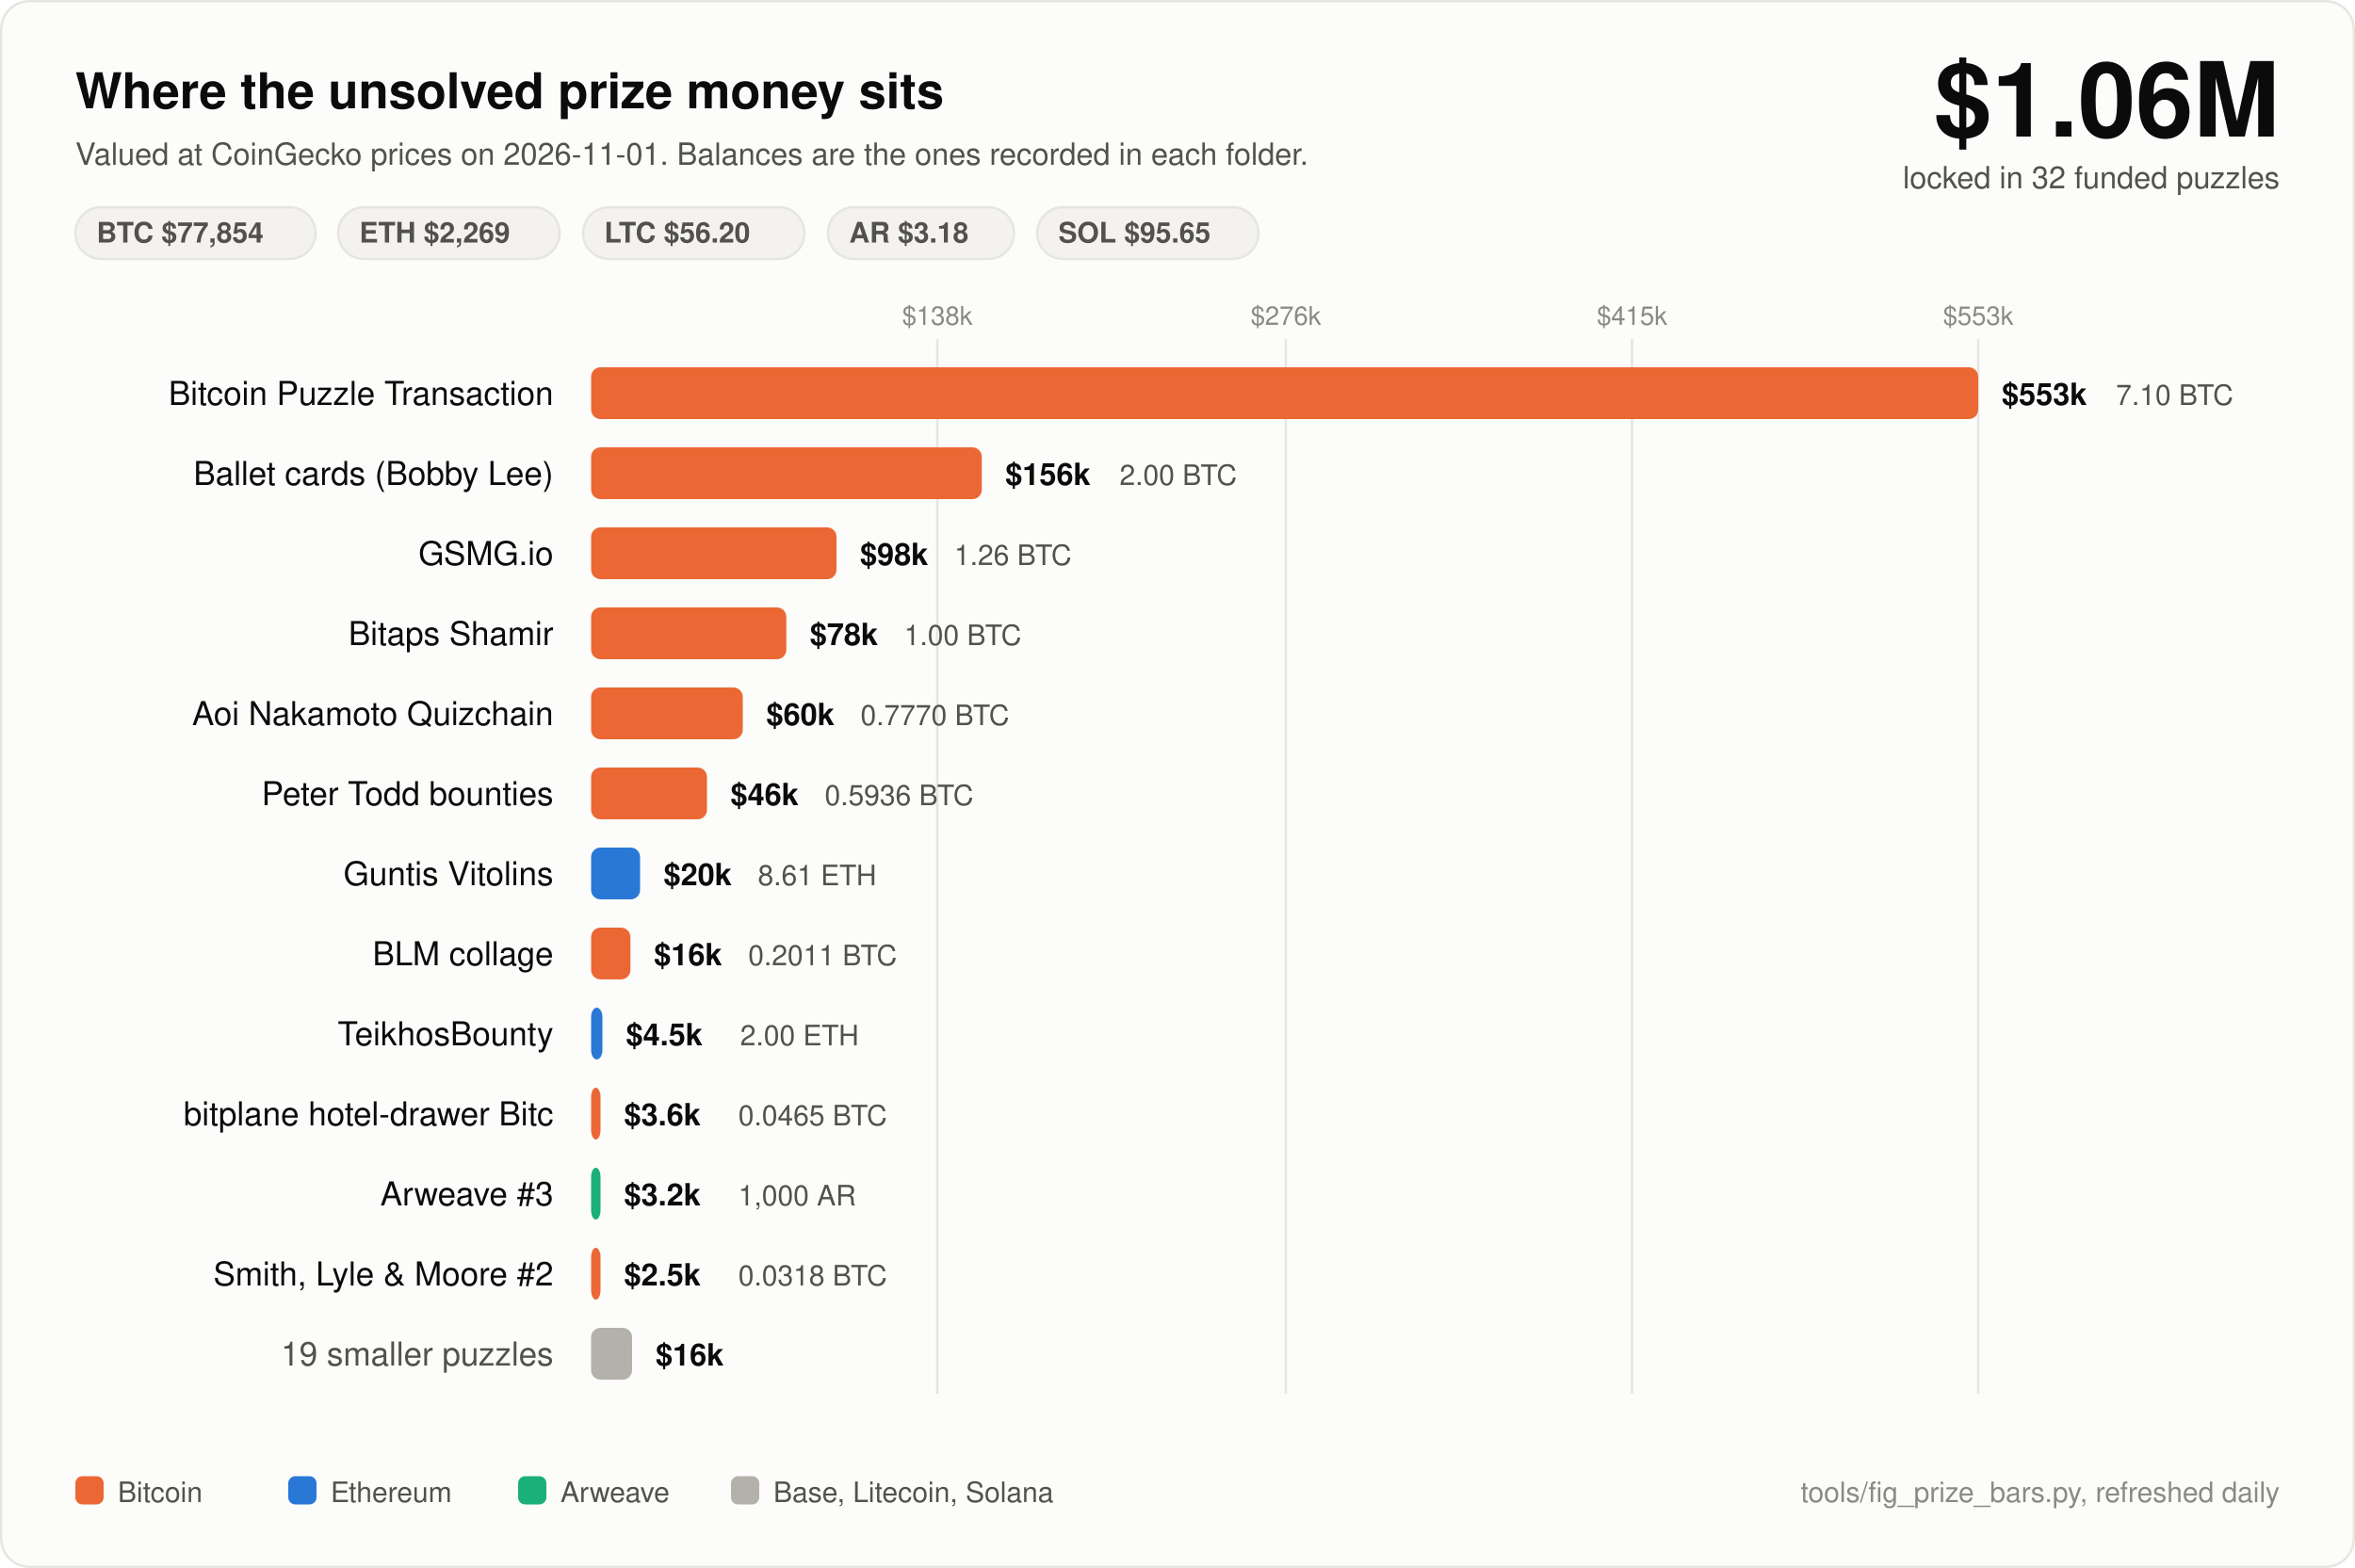
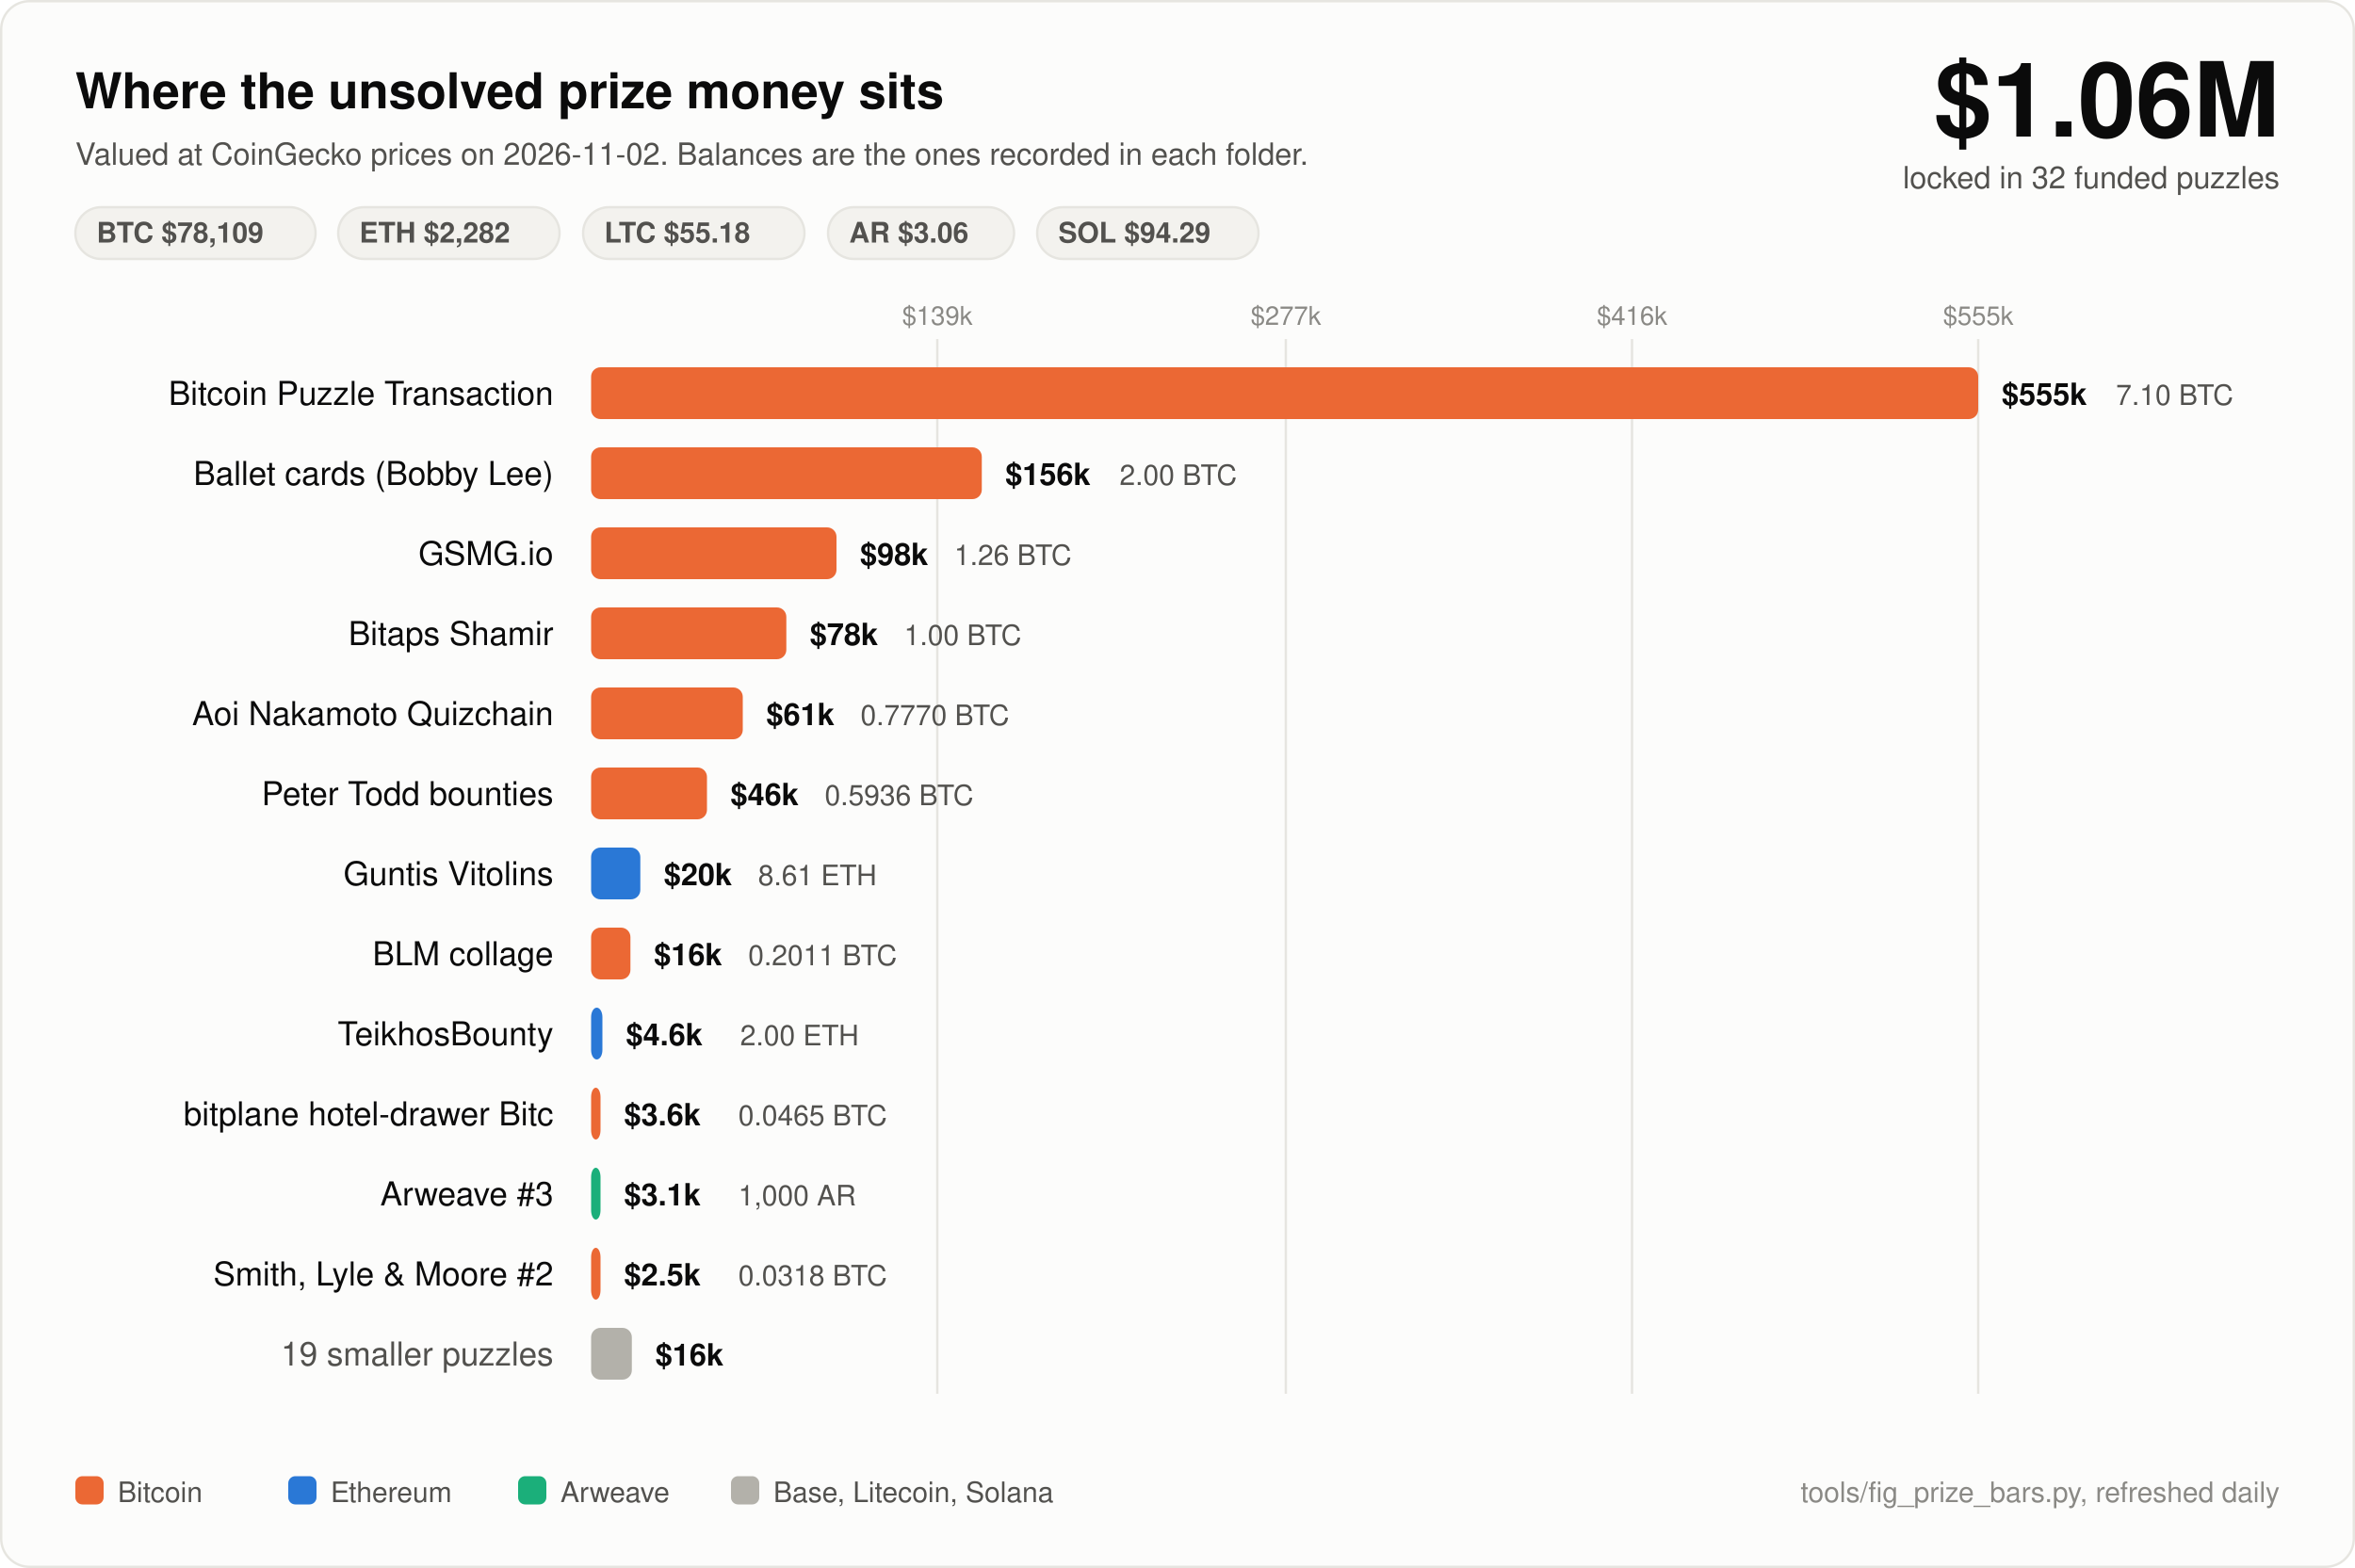
<svg xmlns="http://www.w3.org/2000/svg" width="1000" height="666" viewBox="0 0 1000 666" font-family="ui-sans-serif, -apple-system, Segoe UI, Helvetica, Arial, sans-serif">
  <rect x="0.5" y="0.5" width="999" height="665" rx="12" fill="#fcfcfb" stroke="#e6e5e0" />
  <text x="32" y="46" fill="#0b0b0b" font-size="21" font-weight="700">Where the unsolved prize money sits</text>
-   <text x="32" y="70" fill="#52514e" font-size="13">Valued at CoinGecko prices on 2026-11-01. Balances are the ones recorded in each folder.</text>
+   <text x="32" y="70" fill="#52514e" font-size="13">Valued at CoinGecko prices on 2026-11-02. Balances are the ones recorded in each folder.</text>
  <text x="968" y="58" fill="#0b0b0b" font-size="44" font-weight="700" text-anchor="end">$1.06M</text>
  <text x="968" y="80" fill="#52514e" font-size="13" text-anchor="end">locked in 32 funded puzzles</text>
  <rect x="32" y="88" width="102" height="22" rx="11" fill="#f3f2ee" stroke="#e6e5e0" />
-   <text x="41" y="103" fill="#52514e" font-size="12" font-weight="600">BTC $77,854</text>
+   <text x="41" y="103" fill="#52514e" font-size="12" font-weight="600">BTC $78,109</text>
  <rect x="143.6" y="88" width="94" height="22" rx="11" fill="#f3f2ee" stroke="#e6e5e0" />
-   <text x="152.6" y="103" fill="#52514e" font-size="12" font-weight="600">ETH $2,269</text>
+   <text x="152.6" y="103" fill="#52514e" font-size="12" font-weight="600">ETH $2,282</text>
  <rect x="247.6" y="88" width="94" height="22" rx="11" fill="#f3f2ee" stroke="#e6e5e0" />
-   <text x="256.6" y="103" fill="#52514e" font-size="12" font-weight="600">LTC $56.20</text>
+   <text x="256.6" y="103" fill="#52514e" font-size="12" font-weight="600">LTC $55.18</text>
  <rect x="351.6" y="88" width="79" height="22" rx="11" fill="#f3f2ee" stroke="#e6e5e0" />
-   <text x="360.6" y="103" fill="#52514e" font-size="12" font-weight="600">AR $3.18</text>
+   <text x="360.6" y="103" fill="#52514e" font-size="12" font-weight="600">AR $3.06</text>
  <rect x="440.4" y="88" width="94" height="22" rx="11" fill="#f3f2ee" stroke="#e6e5e0" />
-   <text x="449.4" y="103" fill="#52514e" font-size="12" font-weight="600">SOL $95.65</text>
+   <text x="449.4" y="103" fill="#52514e" font-size="12" font-weight="600">SOL $94.29</text>
  <line x1="398" y1="144" x2="398" y2="592" stroke="#e6e5e0" stroke-width="1" />
-   <text x="398" y="138" fill="#8a8985" font-size="11" text-anchor="middle">$138k</text>
+   <text x="398" y="138" fill="#8a8985" font-size="11" text-anchor="middle">$139k</text>
  <line x1="546" y1="144" x2="546" y2="592" stroke="#e6e5e0" stroke-width="1" />
-   <text x="546" y="138" fill="#8a8985" font-size="11" text-anchor="middle">$276k</text>
+   <text x="546" y="138" fill="#8a8985" font-size="11" text-anchor="middle">$277k</text>
  <line x1="693" y1="144" x2="693" y2="592" stroke="#e6e5e0" stroke-width="1" />
-   <text x="693" y="138" fill="#8a8985" font-size="11" text-anchor="middle">$415k</text>
+   <text x="693" y="138" fill="#8a8985" font-size="11" text-anchor="middle">$416k</text>
  <line x1="840" y1="144" x2="840" y2="592" stroke="#e6e5e0" stroke-width="1" />
-   <text x="840" y="138" fill="#8a8985" font-size="11" text-anchor="middle">$553k</text>
+   <text x="840" y="138" fill="#8a8985" font-size="11" text-anchor="middle">$555k</text>
  <text x="235" y="172" fill="#0b0b0b" font-size="14" text-anchor="end">Bitcoin Puzzle Transaction</text>
  <rect x="251" y="156" width="589.0" height="22" rx="4" fill="#eb6834" />
-   <text x="850.0" y="172" fill="#0b0b0b" font-size="13" font-weight="600">$553k</text>
+   <text x="850.0" y="172" fill="#0b0b0b" font-size="13" font-weight="600">$555k</text>
  <text x="898.5" y="172" fill="#52514e" font-size="12">7.10 BTC</text>
  <text x="235" y="206" fill="#0b0b0b" font-size="14" text-anchor="end">Ballet cards (Bobby Lee)</text>
  <rect x="251" y="190" width="165.9" height="22" rx="4" fill="#eb6834" />
  <text x="426.9" y="206" fill="#0b0b0b" font-size="13" font-weight="600">$156k</text>
  <text x="475.4" y="206" fill="#52514e" font-size="12">2.00 BTC</text>
  <text x="235" y="240" fill="#0b0b0b" font-size="14" text-anchor="end">GSMG.io</text>
  <rect x="251" y="224" width="104.2" height="22" rx="4" fill="#eb6834" />
  <text x="365.2" y="240" fill="#0b0b0b" font-size="13" font-weight="600">$98k</text>
  <text x="405.2" y="240" fill="#52514e" font-size="12">1.26 BTC</text>
  <text x="235" y="274" fill="#0b0b0b" font-size="14" text-anchor="end">Bitaps Shamir</text>
  <rect x="251" y="258" width="82.9" height="22" rx="4" fill="#eb6834" />
  <text x="343.9" y="274" fill="#0b0b0b" font-size="13" font-weight="600">$78k</text>
  <text x="383.9" y="274" fill="#52514e" font-size="12">1.00 BTC</text>
  <text x="235" y="308" fill="#0b0b0b" font-size="14" text-anchor="end">Aoi Nakamoto Quizchain</text>
  <rect x="251" y="292" width="64.4" height="22" rx="4" fill="#eb6834" />
-   <text x="325.4" y="308" fill="#0b0b0b" font-size="13" font-weight="600">$60k</text>
+   <text x="325.4" y="308" fill="#0b0b0b" font-size="13" font-weight="600">$61k</text>
  <text x="365.4" y="308" fill="#52514e" font-size="12">0.7770 BTC</text>
  <text x="235" y="342" fill="#0b0b0b" font-size="14" text-anchor="end">Peter Todd bounties</text>
  <rect x="251" y="326" width="49.2" height="22" rx="4" fill="#eb6834" />
  <text x="310.2" y="342" fill="#0b0b0b" font-size="13" font-weight="600">$46k</text>
  <text x="350.2" y="342" fill="#52514e" font-size="12">0.5936 BTC</text>
  <text x="235" y="376" fill="#0b0b0b" font-size="14" text-anchor="end">Guntis Vitolins</text>
-   <rect x="251" y="360" width="20.8" height="22" rx="4" fill="#2a78d6" />
-   <text x="281.8" y="376" fill="#0b0b0b" font-size="13" font-weight="600">$20k</text>
-   <text x="321.8" y="376" fill="#52514e" font-size="12">8.61 ETH</text>
+   <rect x="251" y="360" width="20.9" height="22" rx="4" fill="#2a78d6" />
+   <text x="281.9" y="376" fill="#0b0b0b" font-size="13" font-weight="600">$20k</text>
+   <text x="321.9" y="376" fill="#52514e" font-size="12">8.61 ETH</text>
  <text x="235" y="410" fill="#0b0b0b" font-size="14" text-anchor="end">BLM collage</text>
  <rect x="251" y="394" width="16.7" height="22" rx="4" fill="#eb6834" />
  <text x="277.7" y="410" fill="#0b0b0b" font-size="13" font-weight="600">$16k</text>
  <text x="317.7" y="410" fill="#52514e" font-size="12">0.2011 BTC</text>
  <text x="235" y="444" fill="#0b0b0b" font-size="14" text-anchor="end">TeikhosBounty</text>
  <rect x="251" y="428" width="4.8" height="22" rx="4" fill="#2a78d6" />
-   <text x="265.8" y="444" fill="#0b0b0b" font-size="13" font-weight="600">$4.5k</text>
+   <text x="265.8" y="444" fill="#0b0b0b" font-size="13" font-weight="600">$4.6k</text>
  <text x="314.3" y="444" fill="#52514e" font-size="12">2.00 ETH</text>
  <text x="235" y="478" fill="#0b0b0b" font-size="14" text-anchor="end">bitplane hotel-drawer Bitc</text>
  <rect x="251" y="462" width="4.0" height="22" rx="4" fill="#eb6834" />
  <text x="265.0" y="478" fill="#0b0b0b" font-size="13" font-weight="600">$3.6k</text>
  <text x="313.5" y="478" fill="#52514e" font-size="12">0.0465 BTC</text>
  <text x="235" y="512" fill="#0b0b0b" font-size="14" text-anchor="end">Arweave #3</text>
  <rect x="251" y="496" width="4.0" height="22" rx="4" fill="#1baf7a" />
-   <text x="265.0" y="512" fill="#0b0b0b" font-size="13" font-weight="600">$3.2k</text>
+   <text x="265.0" y="512" fill="#0b0b0b" font-size="13" font-weight="600">$3.1k</text>
  <text x="313.5" y="512" fill="#52514e" font-size="12">1,000 AR</text>
  <text x="235" y="546" fill="#0b0b0b" font-size="14" text-anchor="end">Smith, Lyle &amp; Moore #2</text>
  <rect x="251" y="530" width="4.0" height="22" rx="4" fill="#eb6834" />
  <text x="265.0" y="546" fill="#0b0b0b" font-size="13" font-weight="600">$2.5k</text>
  <text x="313.5" y="546" fill="#52514e" font-size="12">0.0318 BTC</text>
  <text x="235" y="580" fill="#52514e" font-size="14" text-anchor="end">19 smaller puzzles</text>
-   <rect x="251" y="564" width="17.4" height="22" rx="4" fill="#b3b1aa" />
-   <text x="278.4" y="580" fill="#0b0b0b" font-size="13" font-weight="600">$16k</text>
+   <rect x="251" y="564" width="17.3" height="22" rx="4" fill="#b3b1aa" />
+   <text x="278.3" y="580" fill="#0b0b0b" font-size="13" font-weight="600">$16k</text>
  <rect x="32" y="627" width="12" height="12" rx="3" fill="#eb6834" />
  <text x="50" y="638" fill="#52514e" font-size="12">Bitcoin</text>
  <rect x="122.4" y="627" width="12" height="12" rx="3" fill="#2a78d6" />
  <text x="140.4" y="638" fill="#52514e" font-size="12">Ethereum</text>
  <rect x="220.0" y="627" width="12" height="12" rx="3" fill="#1baf7a" />
  <text x="238.0" y="638" fill="#52514e" font-size="12">Arweave</text>
  <rect x="310.4" y="627" width="12" height="12" rx="3" fill="#b3b1aa" />
  <text x="328.4" y="638" fill="#52514e" font-size="12">Base, Litecoin, Solana</text>
  <text x="968" y="638" fill="#8a8985" font-size="12" text-anchor="end">tools/fig_prize_bars.py, refreshed daily</text>
</svg>
